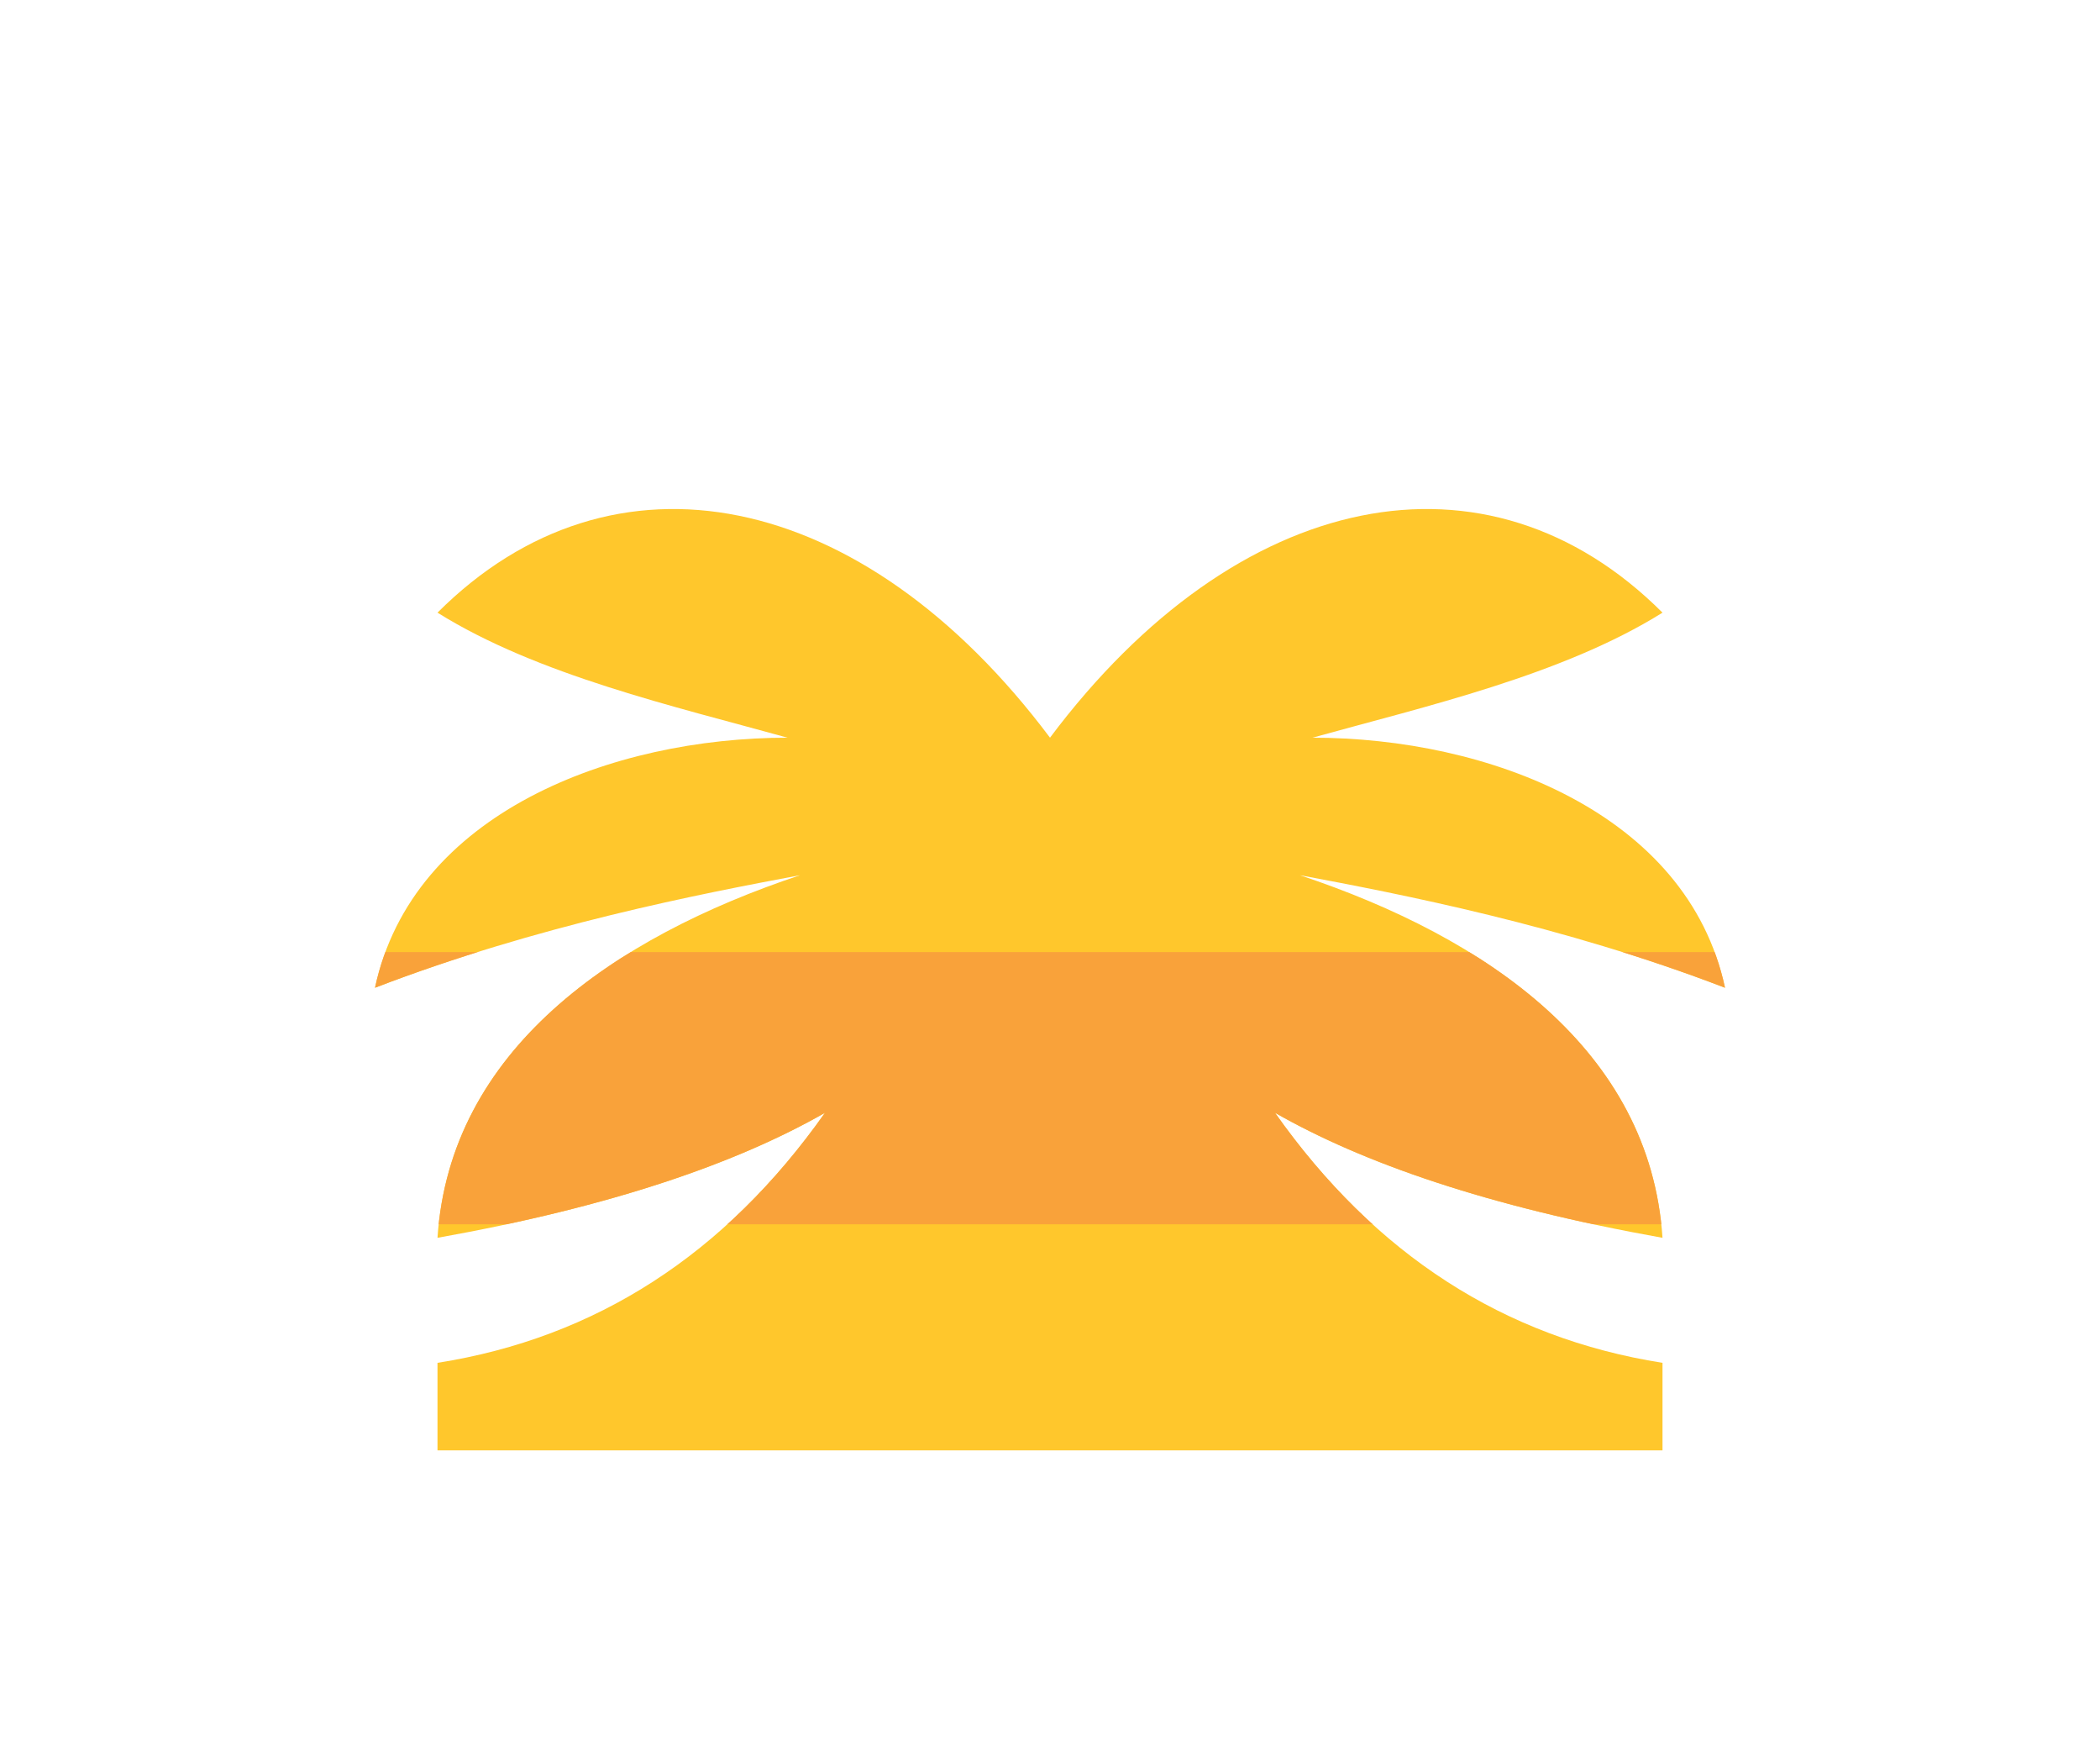
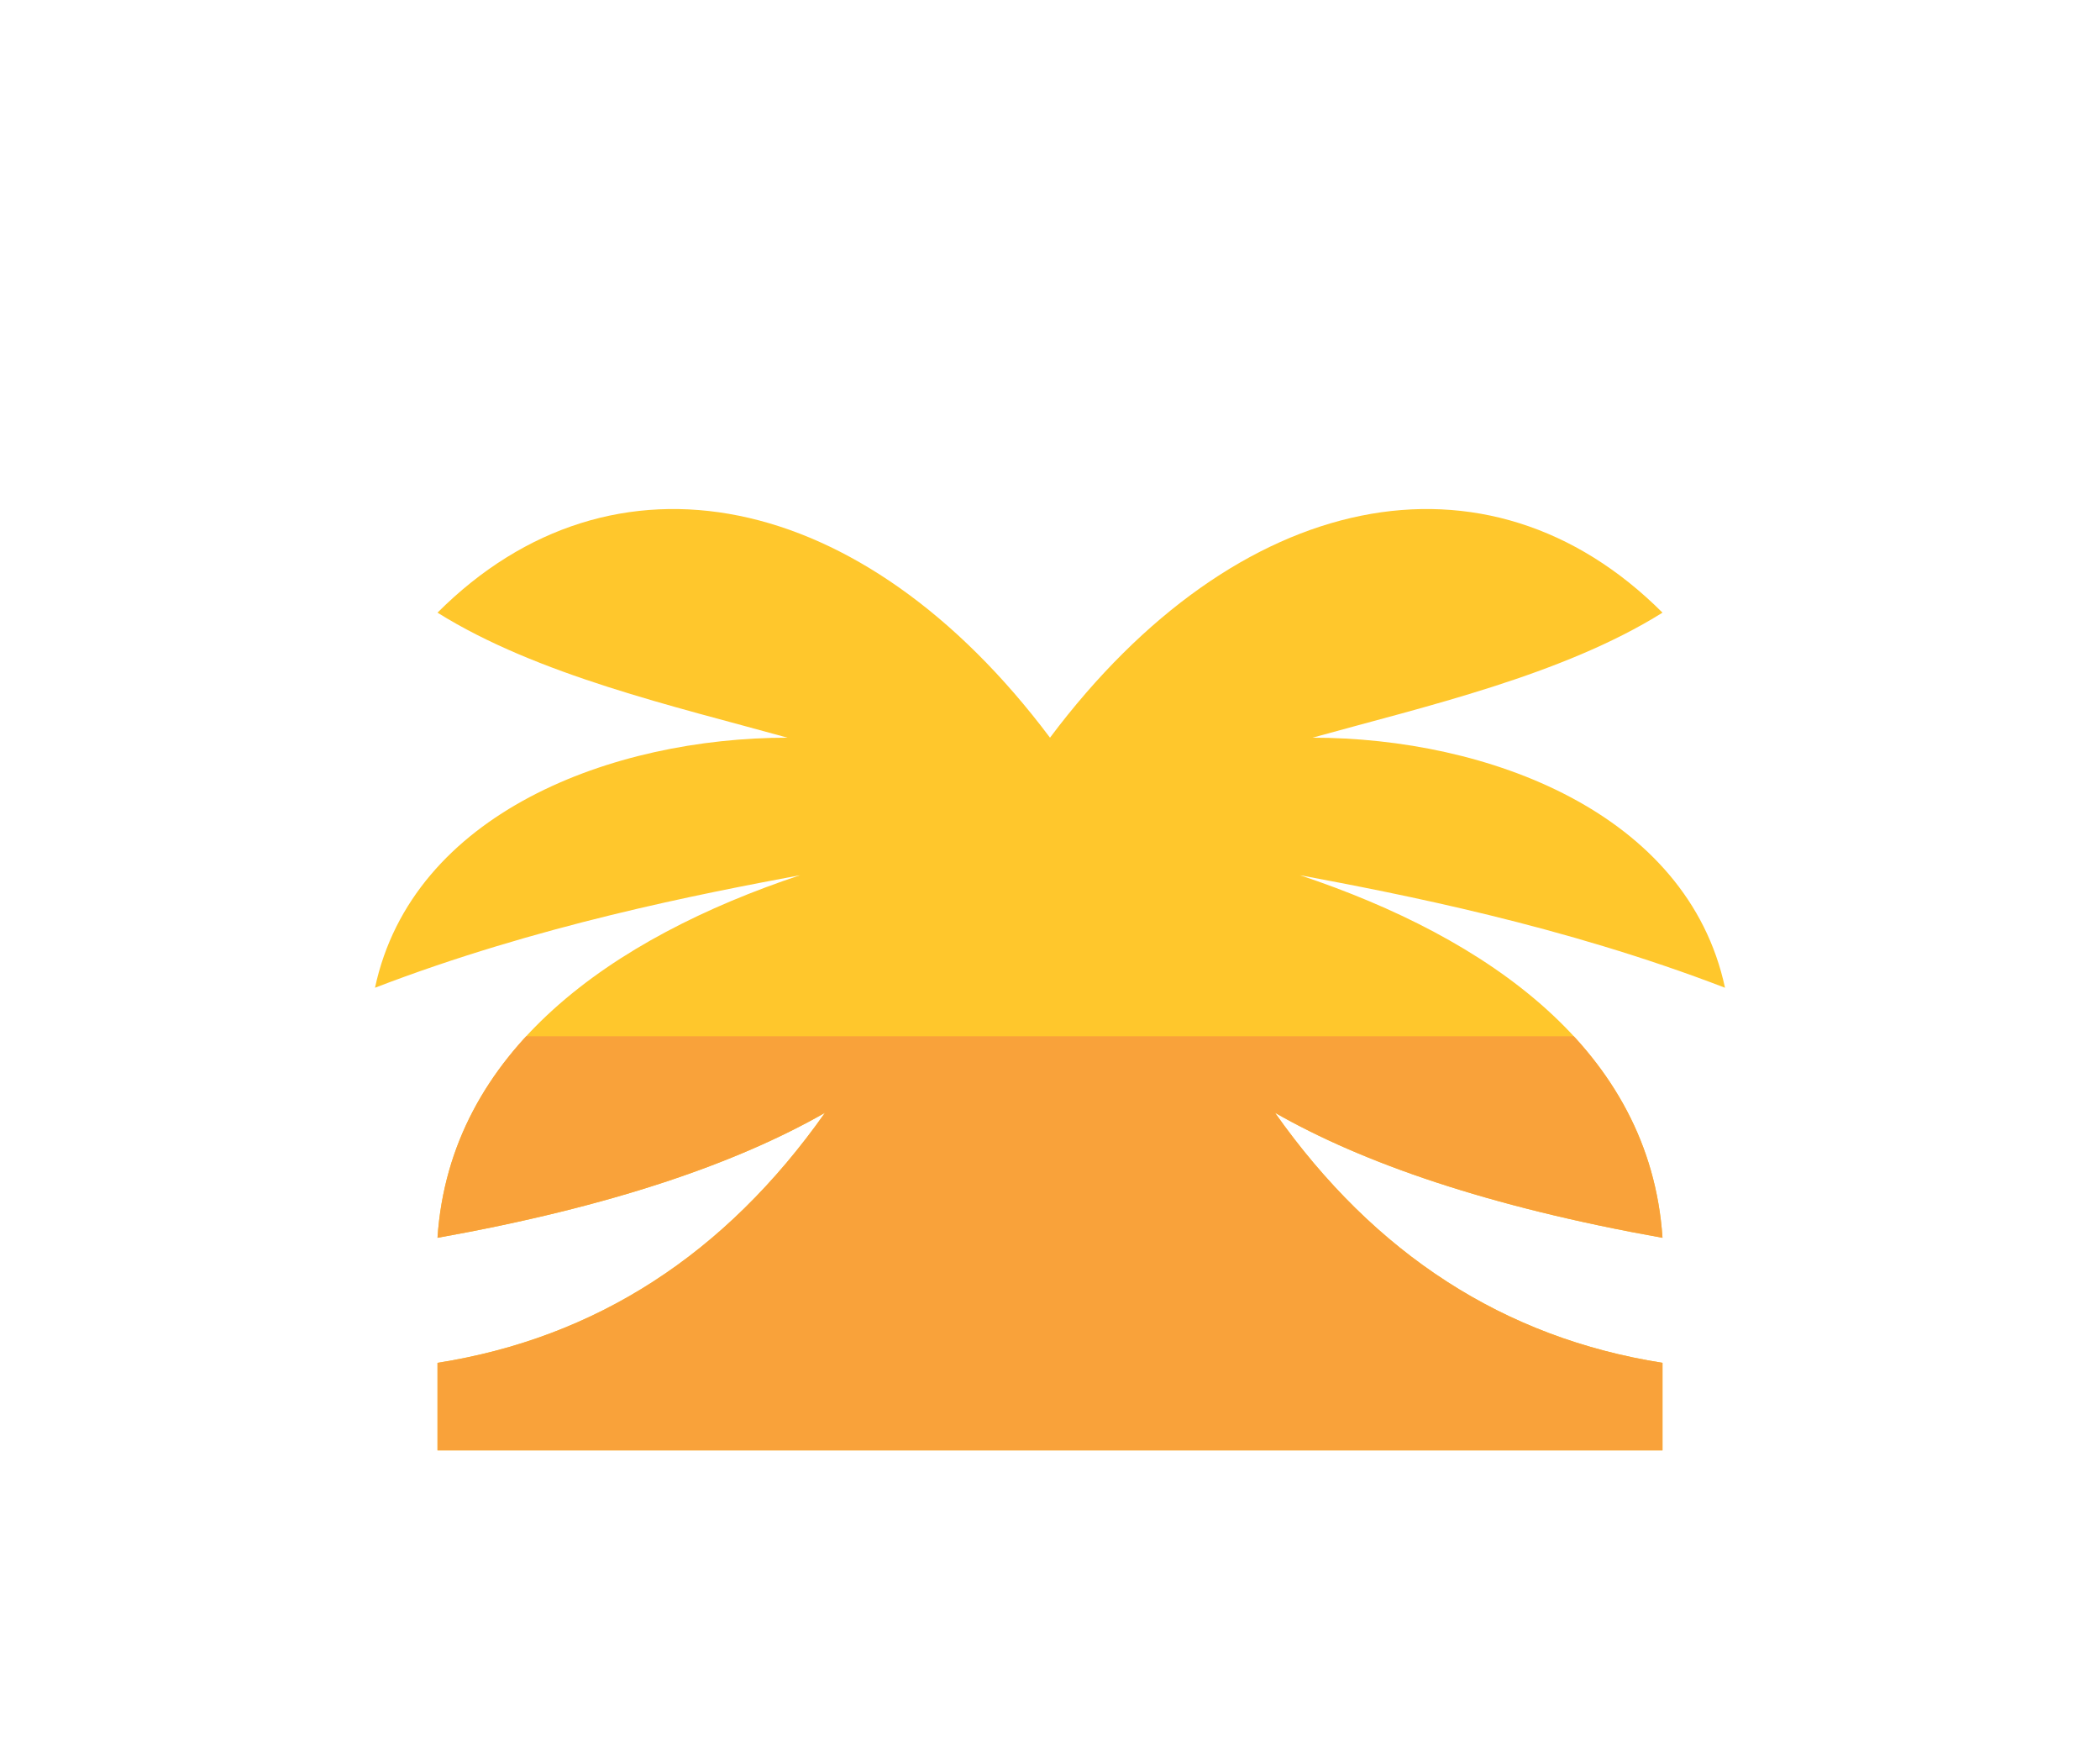
<svg xmlns="http://www.w3.org/2000/svg" viewBox="0 0 336 280" role="img" aria-labelledby="title">
  <defs>
    <clipPath id="talaria-glyph-band">
-       <rect x="0" y="104.293" width="240" height="43.546" />
+       <rect x="0" y="117.76" width="240" height="66.24" />
    </clipPath>
  </defs>
  <g transform="translate(48 48)">
    <path d="M 120 70 C 90 30, 50 22, 22 50 C 38 60, 60 65, 78 70 C 50 70, 18 82, 12 110 C 38 100, 64 95, 80 92 C 50 102, 24 120, 22 150 C 50 145, 70 138, 84 130 Q 60 164, 22 170 L 22 184 L 120 184 Z" fill="#ffc72c" />
    <path d="M 120 70 C 150 30, 190 22, 218 50 C 202 60, 180 65, 162 70 C 190 70, 222 82, 228 110 C 202 100, 176 95, 160 92 C 190 102, 216 120, 218 150 C 190 145, 170 138, 156 130 Q 180 164, 218 170 L 218 184 L 120 184 Z" fill="#ffc72c" />
  </g>
  <g transform="translate(48 48)" clip-path="url(#talaria-glyph-band)">
    <path d="M 120 70 C 90 30, 50 22, 22 50 C 38 60, 60 65, 78 70 C 50 70, 18 82, 12 110 C 38 100, 64 95, 80 92 C 50 102, 24 120, 22 150 C 50 145, 70 138, 84 130 Q 60 164, 22 170 L 22 184 L 120 184 Z" fill="#f9a23a" />
    <path d="M 120 70 C 150 30, 190 22, 218 50 C 202 60, 180 65, 162 70 C 190 70, 222 82, 228 110 C 202 100, 176 95, 160 92 C 190 102, 216 120, 218 150 C 190 145, 170 138, 156 130 Q 180 164, 218 170 L 218 184 L 120 184 Z" fill="#f9a23a" />
  </g>
</svg>
